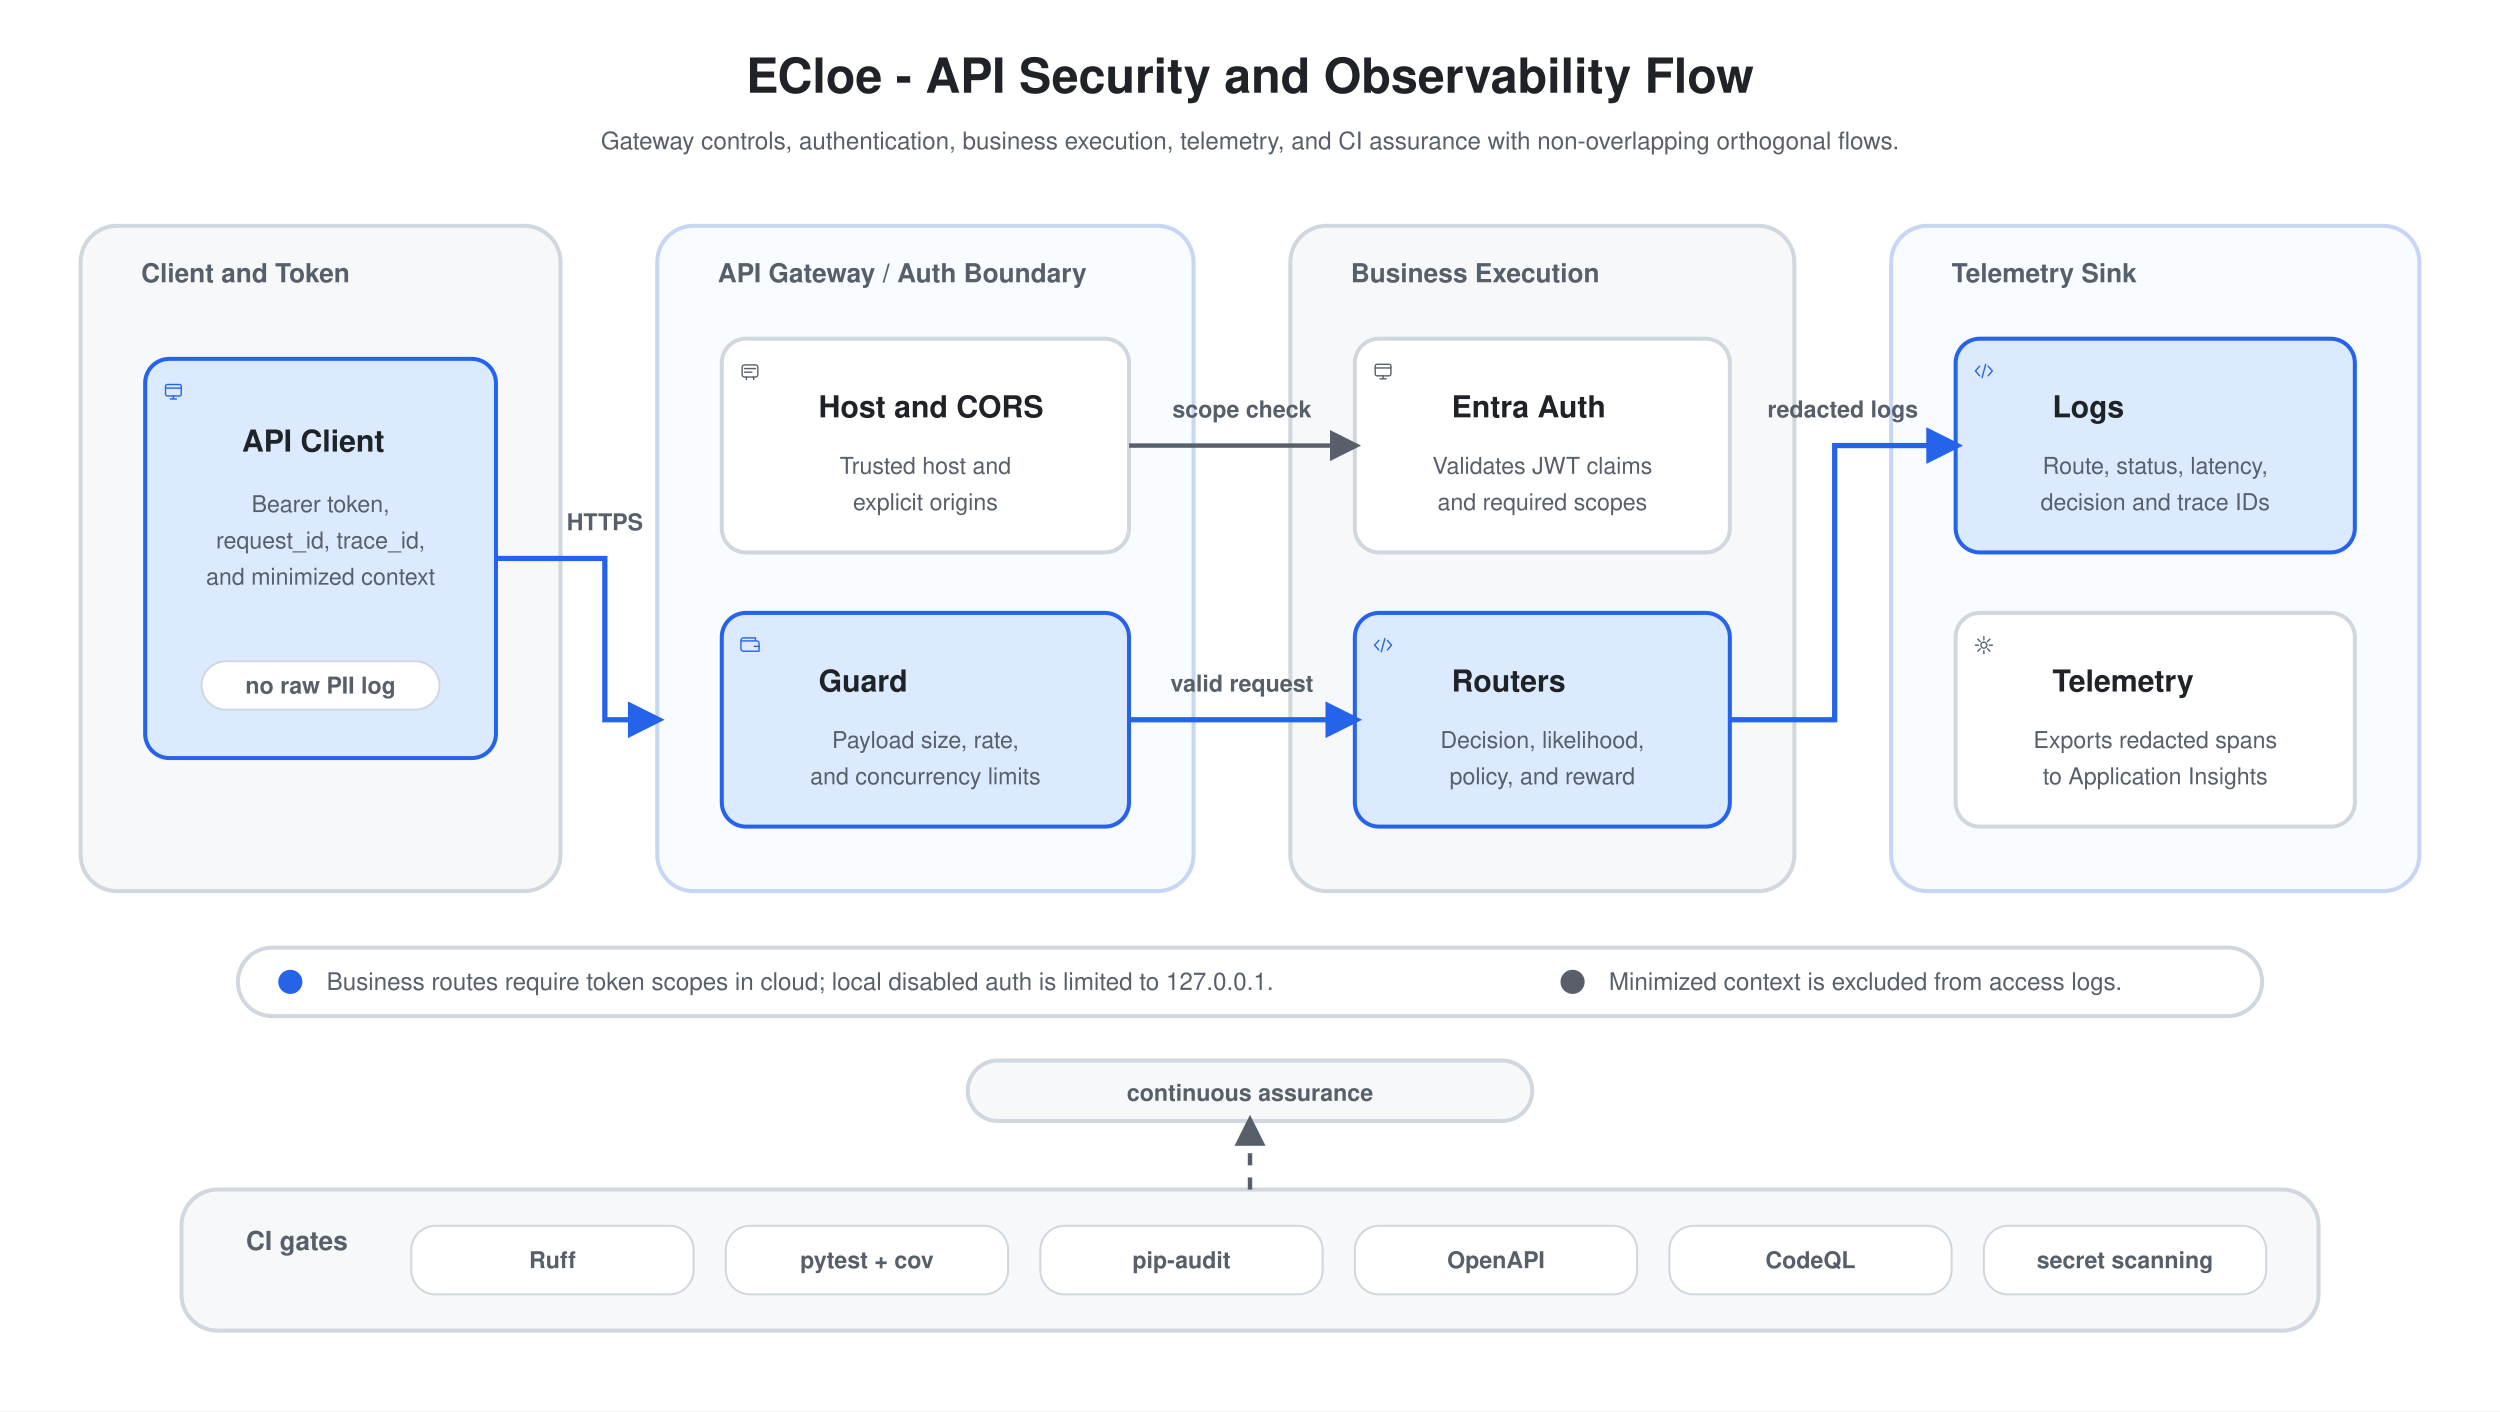
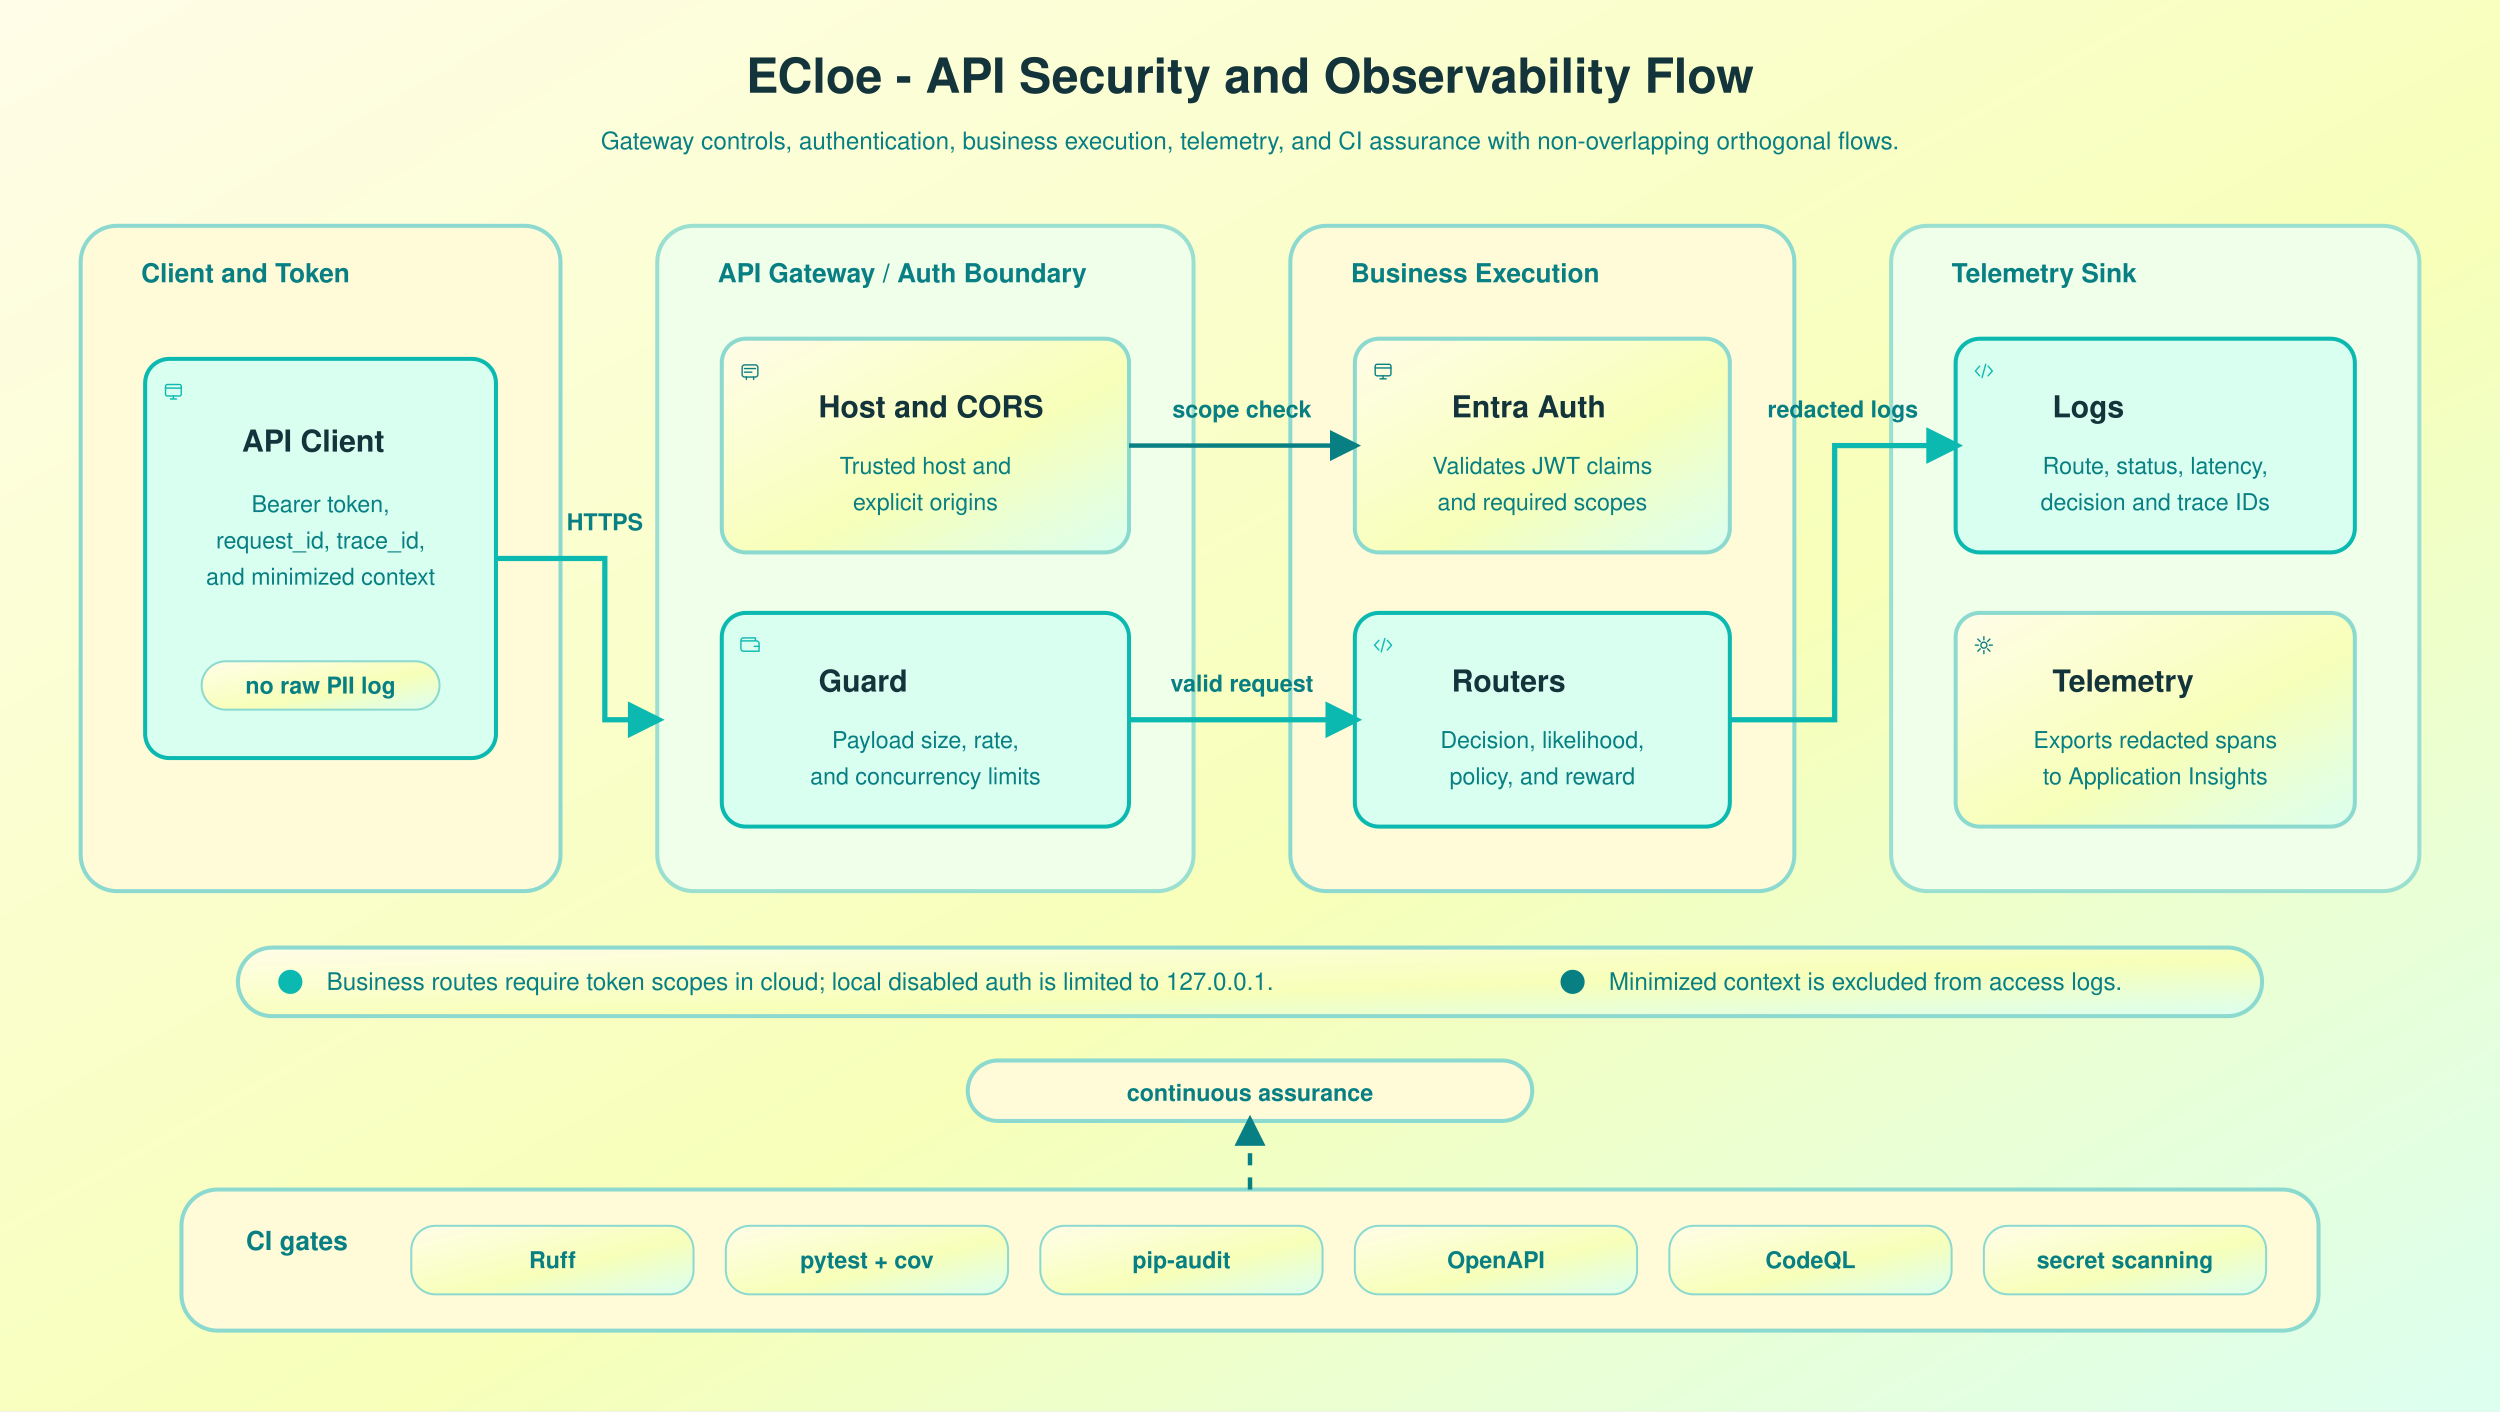
<svg xmlns="http://www.w3.org/2000/svg" viewBox="0 0 1240 700" role="img" aria-labelledby="title desc">
  <defs>
+     <linearGradient id="ecloeBg" x1="0" y1="0" x2="1" y2="1">
+       <stop offset="0%" stop-color="#fffde8" />
+       <stop offset="58%" stop-color="#f7ffb9" />
+       <stop offset="100%" stop-color="#dcfff0" />
+     </linearGradient>
    <marker id="arrowGray" viewBox="0 0 10 10" refX="8" refY="5" markerWidth="7" markerHeight="7" orient="auto-start-reverse">
-       <path d="M 0 0 L 10 5 L 0 10 z" fill="#57606a" />
+       <path d="M 0 0 L 10 5 L 0 10 z" fill="#087f83" />
    </marker>
    <marker id="arrowBlue" viewBox="0 0 10 10" refX="8" refY="5" markerWidth="7" markerHeight="7" orient="auto-start-reverse">
-       <path d="M 0 0 L 10 5 L 0 10 z" fill="#2563eb" />
+       <path d="M 0 0 L 10 5 L 0 10 z" fill="#0bb9b0" />
    </marker>
    <style>
-       .titleText { font-family: Segoe UI, Helvetica, Arial, sans-serif; fill: #1f2328; font-weight: 700; }
-       .sectionText { font-family: Segoe UI, Helvetica, Arial, sans-serif; fill: #57606a; font-size: 13px; font-weight: 700; }
-       .bodyText { font-family: Segoe UI, Helvetica, Arial, sans-serif; fill: #57606a; font-size: 12px; }
-       .cardTitle { font-family: Segoe UI, Helvetica, Arial, sans-serif; fill: #1f2328; font-size: 15px; font-weight: 700; }
-       .cardSub { font-family: Segoe UI, Helvetica, Arial, sans-serif; fill: #57606a; font-size: 11.5px; }
-       .pillText { font-family: Segoe UI, Helvetica, Arial, sans-serif; fill: #57606a; font-size: 11.5px; font-weight: 700; }
-       .labelText { font-family: Segoe UI, Helvetica, Arial, sans-serif; fill: #57606a; font-size: 11.5px; font-weight: 700; }
+       .titleText { font-family: Segoe UI, Helvetica, Arial, sans-serif; fill: #14343b; font-weight: 700; }
+       .sectionText { font-family: Segoe UI, Helvetica, Arial, sans-serif; fill: #087f83; font-size: 13px; font-weight: 700; }
+       .bodyText { font-family: Segoe UI, Helvetica, Arial, sans-serif; fill: #087f83; font-size: 12px; }
+       .cardTitle { font-family: Segoe UI, Helvetica, Arial, sans-serif; fill: #14343b; font-size: 15px; font-weight: 700; }
+       .cardSub { font-family: Segoe UI, Helvetica, Arial, sans-serif; fill: #087f83; font-size: 11.5px; }
+       .pillText { font-family: Segoe UI, Helvetica, Arial, sans-serif; fill: #087f83; font-size: 11.5px; font-weight: 700; }
+       .labelText { font-family: Segoe UI, Helvetica, Arial, sans-serif; fill: #087f83; font-size: 11.5px; font-weight: 700; }
    </style>
    <g id="icon-web" fill="none" stroke="currentColor" stroke-width="2.3" stroke-linecap="round" stroke-linejoin="round">
      <rect x="7" y="9" width="26" height="19" rx="3" />
      <path d="M7 15h26M15 33h10M20 28v5" />
    </g>
    <g id="icon-shield" fill="none" stroke="currentColor" stroke-width="2.3" stroke-linecap="round" stroke-linejoin="round">
      <path d="M20 5l12 5v9c0 8-5 13-12 16C13 32 8 27 8 19v-9l12-5z" />
      <path d="M15 20l4 4 7-8" />
    </g>
    <g id="icon-api" fill="none" stroke="currentColor" stroke-width="2.3" stroke-linecap="round" stroke-linejoin="round">
      <path d="M13 12l-7 8 7 8M27 12l7 8-7 8M23 9l-6 22" />
    </g>
    <g id="icon-wallet" fill="none" stroke="currentColor" stroke-width="2.3" stroke-linecap="round" stroke-linejoin="round">
      <path d="M7 13h24a4 4 0 0 1 4 4v13H9a4 4 0 0 1-4-4V12a4 4 0 0 1 4-4h20v5" />
      <path d="M27 22h8M29 22h1" />
    </g>
    <g id="icon-cart" fill="none" stroke="currentColor" stroke-width="2.3" stroke-linecap="round" stroke-linejoin="round">
      <path d="M6 8h4l4 17h16l4-12H13" />
      <circle cx="17" cy="32" r="2.4" />
      <circle cx="29" cy="32" r="2.4" />
    </g>
    <g id="icon-decision" fill="none" stroke="currentColor" stroke-width="2.3" stroke-linecap="round" stroke-linejoin="round">
      <path d="M8 13h8M8 27h8M24 20h8" />
      <circle cx="20" cy="13" r="4" />
      <circle cx="20" cy="27" r="4" />
      <circle cx="20" cy="20" r="4" />
    </g>
    <g id="icon-database" fill="none" stroke="currentColor" stroke-width="2.3" stroke-linecap="round" stroke-linejoin="round">
      <ellipse cx="20" cy="10" rx="12" ry="5" />
      <path d="M8 10v18c0 3 5 5 12 5s12-2 12-5V10" />
      <path d="M8 19c0 3 5 5 12 5s12-2 12-5" />
    </g>
    <g id="icon-bus" fill="none" stroke="currentColor" stroke-width="2.3" stroke-linecap="round" stroke-linejoin="round">
      <rect x="7" y="10" width="26" height="20" rx="4" />
      <path d="M11 16h18M11 22h12" />
      <path d="M14 34v-4M26 34v-4" />
    </g>
    <g id="icon-worker" fill="none" stroke="currentColor" stroke-width="2.3" stroke-linecap="round" stroke-linejoin="round">
      <circle cx="20" cy="20" r="5" />
      <path d="M20 6v5M20 29v5M6 20h5M29 20h5M10 10l4 4M26 26l4 4M30 10l-4 4M14 26l-4 4" />
    </g>
    <g id="icon-artifact" fill="none" stroke="currentColor" stroke-width="2.3" stroke-linecap="round" stroke-linejoin="round">
      <path d="M7 12h10l3 4h13v15H7z" />
      <path d="M15 25h10M20 20v10" />
    </g>
    <g id="icon-chart" fill="none" stroke="currentColor" stroke-width="2.3" stroke-linecap="round" stroke-linejoin="round">
      <path d="M8 31h24" />
      <rect x="10" y="20" width="5" height="11" rx="1" />
      <rect x="18" y="14" width="5" height="17" rx="1" />
      <rect x="26" y="9" width="5" height="22" rx="1" />
    </g>
    <g id="icon-doc" fill="none" stroke="currentColor" stroke-width="2.3" stroke-linecap="round" stroke-linejoin="round">
      <path d="M12 6h12l6 6v22H12z" />
      <path d="M24 6v8h6M16 20h12M16 26h12" />
    </g>
    <g id="icon-eye" fill="none" stroke="currentColor" stroke-width="2.3" stroke-linecap="round" stroke-linejoin="round">
      <path d="M5 20s6-9 15-9 15 9 15 9-6 9-15 9-15-9-15-9z" />
      <circle cx="20" cy="20" r="4" />
    </g>
  </defs>
-   <rect width="1240" height="700" fill="#ffffff" />
+   <rect width="1240" height="700" fill="url(#ecloeBg)" />
  <text x="620" y="46" text-anchor="middle" class="titleText" font-size="24">ECloe - API Security and Observability Flow</text>
  <text x="620" y="74" text-anchor="middle" class="bodyText" font-size="13">Gateway controls, authentication, business execution, telemetry, and CI assurance with non-overlapping orthogonal flows.</text>
-   <rect x="40" y="112" width="238" height="330" rx="18" fill="#f6f8fa" stroke="#d0d7de" stroke-width="2" />
+   <rect x="40" y="112" width="238" height="330" rx="18" fill="#fffbd9" stroke="#8bd9cf" stroke-width="2" />
  <text x="70" y="140" class="sectionText">Client and Token</text>
-   <rect x="72" y="178" width="174" height="198" rx="12" fill="#dbeafe" stroke="#2563eb" stroke-width="2" data-card="true" />
-   <use href="#icon-web" transform="translate(80 188) scale(0.30)" color="#2563eb" aria-hidden="true" />
+   <rect x="72" y="178" width="174" height="198" rx="12" fill="#d9fff0" stroke="#0bb9b0" stroke-width="2" data-card="true" />
+   <use href="#icon-web" transform="translate(80 188) scale(0.30)" color="#0bb9b0" aria-hidden="true" />
  <text x="120" y="224" text-anchor="start" class="cardTitle">API Client</text>
  <text x="159" y="254" text-anchor="middle" class="cardSub">Bearer token,</text>
  <text x="159" y="272" text-anchor="middle" class="cardSub">request_id, trace_id,</text>
  <text x="159" y="290" text-anchor="middle" class="cardSub">and minimized context</text>
-   <rect x="100" y="328" width="118" height="24" rx="12" fill="#ffffff" stroke="#d0d7de" />
+   <rect x="100" y="328" width="118" height="24" rx="12" fill="url(#ecloeBg)" stroke="#8bd9cf" />
  <text x="159" y="344" text-anchor="middle" class="pillText">no raw PII log</text>
-   <rect x="326" y="112" width="266" height="330" rx="18" fill="#f8fbff" stroke="#c6d6f4" stroke-width="2" />
+   <rect x="326" y="112" width="266" height="330" rx="18" fill="#f0ffea" stroke="#9adfd0" stroke-width="2" />
  <text x="356" y="140" class="sectionText">API Gateway / Auth Boundary</text>
-   <rect x="358" y="168" width="202" height="106" rx="12" fill="#ffffff" stroke="#d0d7de" stroke-width="2" data-card="true" />
-   <use href="#icon-bus" transform="translate(366 178) scale(0.30)" color="#57606a" aria-hidden="true" />
+   <rect x="358" y="168" width="202" height="106" rx="12" fill="url(#ecloeBg)" stroke="#8bd9cf" stroke-width="2" data-card="true" />
+   <use href="#icon-bus" transform="translate(366 178) scale(0.30)" color="#087f83" aria-hidden="true" />
  <text x="406" y="207" text-anchor="start" class="cardTitle">Host and CORS</text>
  <text x="459" y="235" text-anchor="middle" class="cardSub">Trusted host and</text>
  <text x="459" y="253" text-anchor="middle" class="cardSub">explicit origins</text>
-   <rect x="358" y="304" width="202" height="106" rx="12" fill="#dbeafe" stroke="#2563eb" stroke-width="2" data-card="true" />
-   <use href="#icon-wallet" transform="translate(366 314) scale(0.30)" color="#2563eb" aria-hidden="true" />
+   <rect x="358" y="304" width="202" height="106" rx="12" fill="#d9fff0" stroke="#0bb9b0" stroke-width="2" data-card="true" />
+   <use href="#icon-wallet" transform="translate(366 314) scale(0.30)" color="#0bb9b0" aria-hidden="true" />
  <text x="406" y="343" text-anchor="start" class="cardTitle">Guard</text>
  <text x="459" y="371" text-anchor="middle" class="cardSub">Payload size, rate,</text>
  <text x="459" y="389" text-anchor="middle" class="cardSub">and concurrency limits</text>
-   <rect x="640" y="112" width="250" height="330" rx="18" fill="#f6f8fa" stroke="#d0d7de" stroke-width="2" />
+   <rect x="640" y="112" width="250" height="330" rx="18" fill="#fffbd9" stroke="#8bd9cf" stroke-width="2" />
  <text x="670" y="140" class="sectionText">Business Execution</text>
-   <rect x="672" y="168" width="186" height="106" rx="12" fill="#ffffff" stroke="#d0d7de" stroke-width="2" data-card="true" />
-   <use href="#icon-web" transform="translate(680 178) scale(0.30)" color="#57606a" aria-hidden="true" />
+   <rect x="672" y="168" width="186" height="106" rx="12" fill="url(#ecloeBg)" stroke="#8bd9cf" stroke-width="2" data-card="true" />
+   <use href="#icon-web" transform="translate(680 178) scale(0.30)" color="#087f83" aria-hidden="true" />
  <text x="720" y="207" text-anchor="start" class="cardTitle">Entra Auth</text>
  <text x="765" y="235" text-anchor="middle" class="cardSub">Validates JWT claims</text>
  <text x="765" y="253" text-anchor="middle" class="cardSub">and required scopes</text>
-   <rect x="672" y="304" width="186" height="106" rx="12" fill="#dbeafe" stroke="#2563eb" stroke-width="2" data-card="true" />
-   <use href="#icon-api" transform="translate(680 314) scale(0.30)" color="#2563eb" aria-hidden="true" />
+   <rect x="672" y="304" width="186" height="106" rx="12" fill="#d9fff0" stroke="#0bb9b0" stroke-width="2" data-card="true" />
+   <use href="#icon-api" transform="translate(680 314) scale(0.30)" color="#0bb9b0" aria-hidden="true" />
  <text x="720" y="343" text-anchor="start" class="cardTitle">Routers</text>
  <text x="765" y="371" text-anchor="middle" class="cardSub">Decision, likelihood,</text>
  <text x="765" y="389" text-anchor="middle" class="cardSub">policy, and reward</text>
-   <rect x="938" y="112" width="262" height="330" rx="18" fill="#f8fbff" stroke="#c6d6f4" stroke-width="2" />
+   <rect x="938" y="112" width="262" height="330" rx="18" fill="#f0ffea" stroke="#9adfd0" stroke-width="2" />
  <text x="968" y="140" class="sectionText">Telemetry Sink</text>
-   <rect x="970" y="168" width="198" height="106" rx="12" fill="#dbeafe" stroke="#2563eb" stroke-width="2" data-card="true" />
-   <use href="#icon-api" transform="translate(978 178) scale(0.30)" color="#2563eb" aria-hidden="true" />
+   <rect x="970" y="168" width="198" height="106" rx="12" fill="#d9fff0" stroke="#0bb9b0" stroke-width="2" data-card="true" />
+   <use href="#icon-api" transform="translate(978 178) scale(0.30)" color="#0bb9b0" aria-hidden="true" />
  <text x="1018" y="207" text-anchor="start" class="cardTitle">Logs</text>
  <text x="1069" y="235" text-anchor="middle" class="cardSub">Route, status, latency,</text>
  <text x="1069" y="253" text-anchor="middle" class="cardSub">decision and trace IDs</text>
-   <rect x="970" y="304" width="198" height="106" rx="12" fill="#ffffff" stroke="#d0d7de" stroke-width="2" data-card="true" />
-   <use href="#icon-worker" transform="translate(978 314) scale(0.30)" color="#57606a" aria-hidden="true" />
+   <rect x="970" y="304" width="198" height="106" rx="12" fill="url(#ecloeBg)" stroke="#8bd9cf" stroke-width="2" data-card="true" />
+   <use href="#icon-worker" transform="translate(978 314) scale(0.30)" color="#087f83" aria-hidden="true" />
  <text x="1018" y="343" text-anchor="start" class="cardTitle">Telemetry</text>
  <text x="1069" y="371" text-anchor="middle" class="cardSub">Exports redacted spans</text>
  <text x="1069" y="389" text-anchor="middle" class="cardSub">to Application Insights</text>
-   <polyline points="246,277 300,277 300,357 326,357" fill="none" stroke="#2563eb" stroke-width="2.6" marker-end="url(#arrowBlue)" />
+   <polyline points="246,277 300,277 300,357 326,357" fill="none" stroke="#0bb9b0" stroke-width="2.6" marker-end="url(#arrowBlue)" />
  <text x="300" y="263" text-anchor="middle" class="labelText">HTTPS</text>
-   <polyline points="560,221 600,221 600,221 672,221" fill="none" stroke="#57606a" stroke-width="2.2" marker-end="url(#arrowGray)" />
+   <polyline points="560,221 600,221 600,221 672,221" fill="none" stroke="#087f83" stroke-width="2.2" marker-end="url(#arrowGray)" />
  <text x="616" y="207" text-anchor="middle" class="labelText">scope check</text>
-   <polyline points="560,357 600,357 600,357 672,357" fill="none" stroke="#2563eb" stroke-width="2.6" marker-end="url(#arrowBlue)" />
+   <polyline points="560,357 600,357 600,357 672,357" fill="none" stroke="#0bb9b0" stroke-width="2.6" marker-end="url(#arrowBlue)" />
  <text x="616" y="343" text-anchor="middle" class="labelText">valid request</text>
-   <polyline points="858,357 910,357 910,221 970,221" fill="none" stroke="#2563eb" stroke-width="2.6" marker-end="url(#arrowBlue)" />
+   <polyline points="858,357 910,357 910,221 970,221" fill="none" stroke="#0bb9b0" stroke-width="2.6" marker-end="url(#arrowBlue)" />
  <text x="914" y="207" text-anchor="middle" class="labelText">redacted logs</text>
-   <rect x="118" y="470" width="1004" height="34" rx="17" fill="#ffffff" stroke="#d0d7de" stroke-width="2" />
-   <circle cx="144" cy="487" r="6" fill="#2563eb" />
+   <rect x="118" y="470" width="1004" height="34" rx="17" fill="url(#ecloeBg)" stroke="#8bd9cf" stroke-width="2" />
+   <circle cx="144" cy="487" r="6" fill="#0bb9b0" />
  <text x="162" y="491" class="bodyText">Business routes require token scopes in cloud; local disabled auth is limited to 127.0.0.1.</text>
-   <circle cx="780" cy="487" r="6" fill="#57606a" />
+   <circle cx="780" cy="487" r="6" fill="#087f83" />
  <text x="798" y="491" class="bodyText">Minimized context is excluded from access logs.</text>
-   <rect x="480" y="526" width="280" height="30" rx="15" fill="#f6f8fa" stroke="#d0d7de" stroke-width="2" />
+   <rect x="480" y="526" width="280" height="30" rx="15" fill="#fffbd9" stroke="#8bd9cf" stroke-width="2" />
  <text x="620" y="546" text-anchor="middle" class="labelText">continuous assurance</text>
  <g transform="translate(90 590)">
-     <rect width="1060" height="70" rx="18" fill="#f6f8fa" stroke="#d0d7de" stroke-width="2" />
+     <rect width="1060" height="70" rx="18" fill="#fffbd9" stroke="#8bd9cf" stroke-width="2" />
    <text x="32" y="30" class="sectionText">CI gates</text>
-     <rect x="114" y="18" width="140" height="34" rx="12" fill="#ffffff" stroke="#d0d7de" />
+     <rect x="114" y="18" width="140" height="34" rx="12" fill="url(#ecloeBg)" stroke="#8bd9cf" />
    <text x="184" y="39" text-anchor="middle" class="pillText">Ruff</text>
-     <rect x="270" y="18" width="140" height="34" rx="12" fill="#ffffff" stroke="#d0d7de" />
+     <rect x="270" y="18" width="140" height="34" rx="12" fill="url(#ecloeBg)" stroke="#8bd9cf" />
    <text x="340" y="39" text-anchor="middle" class="pillText">pytest + cov</text>
-     <rect x="426" y="18" width="140" height="34" rx="12" fill="#ffffff" stroke="#d0d7de" />
+     <rect x="426" y="18" width="140" height="34" rx="12" fill="url(#ecloeBg)" stroke="#8bd9cf" />
    <text x="496" y="39" text-anchor="middle" class="pillText">pip-audit</text>
-     <rect x="582" y="18" width="140" height="34" rx="12" fill="#ffffff" stroke="#d0d7de" />
+     <rect x="582" y="18" width="140" height="34" rx="12" fill="url(#ecloeBg)" stroke="#8bd9cf" />
    <text x="652" y="39" text-anchor="middle" class="pillText">OpenAPI</text>
-     <rect x="738" y="18" width="140" height="34" rx="12" fill="#ffffff" stroke="#d0d7de" />
+     <rect x="738" y="18" width="140" height="34" rx="12" fill="url(#ecloeBg)" stroke="#8bd9cf" />
    <text x="808" y="39" text-anchor="middle" class="pillText">CodeQL</text>
-     <rect x="894" y="18" width="140" height="34" rx="12" fill="#ffffff" stroke="#d0d7de" />
+     <rect x="894" y="18" width="140" height="34" rx="12" fill="url(#ecloeBg)" stroke="#8bd9cf" />
    <text x="964" y="39" text-anchor="middle" class="pillText">secret scanning</text>
  </g>
-   <polyline points="620,590 620,566 620,556" fill="none" stroke="#57606a" stroke-width="2.2" stroke-dasharray="6 6" marker-end="url(#arrowGray)" />
+   <polyline points="620,590 620,566 620,556" fill="none" stroke="#087f83" stroke-width="2.2" stroke-dasharray="6 6" marker-end="url(#arrowGray)" />
</svg>
